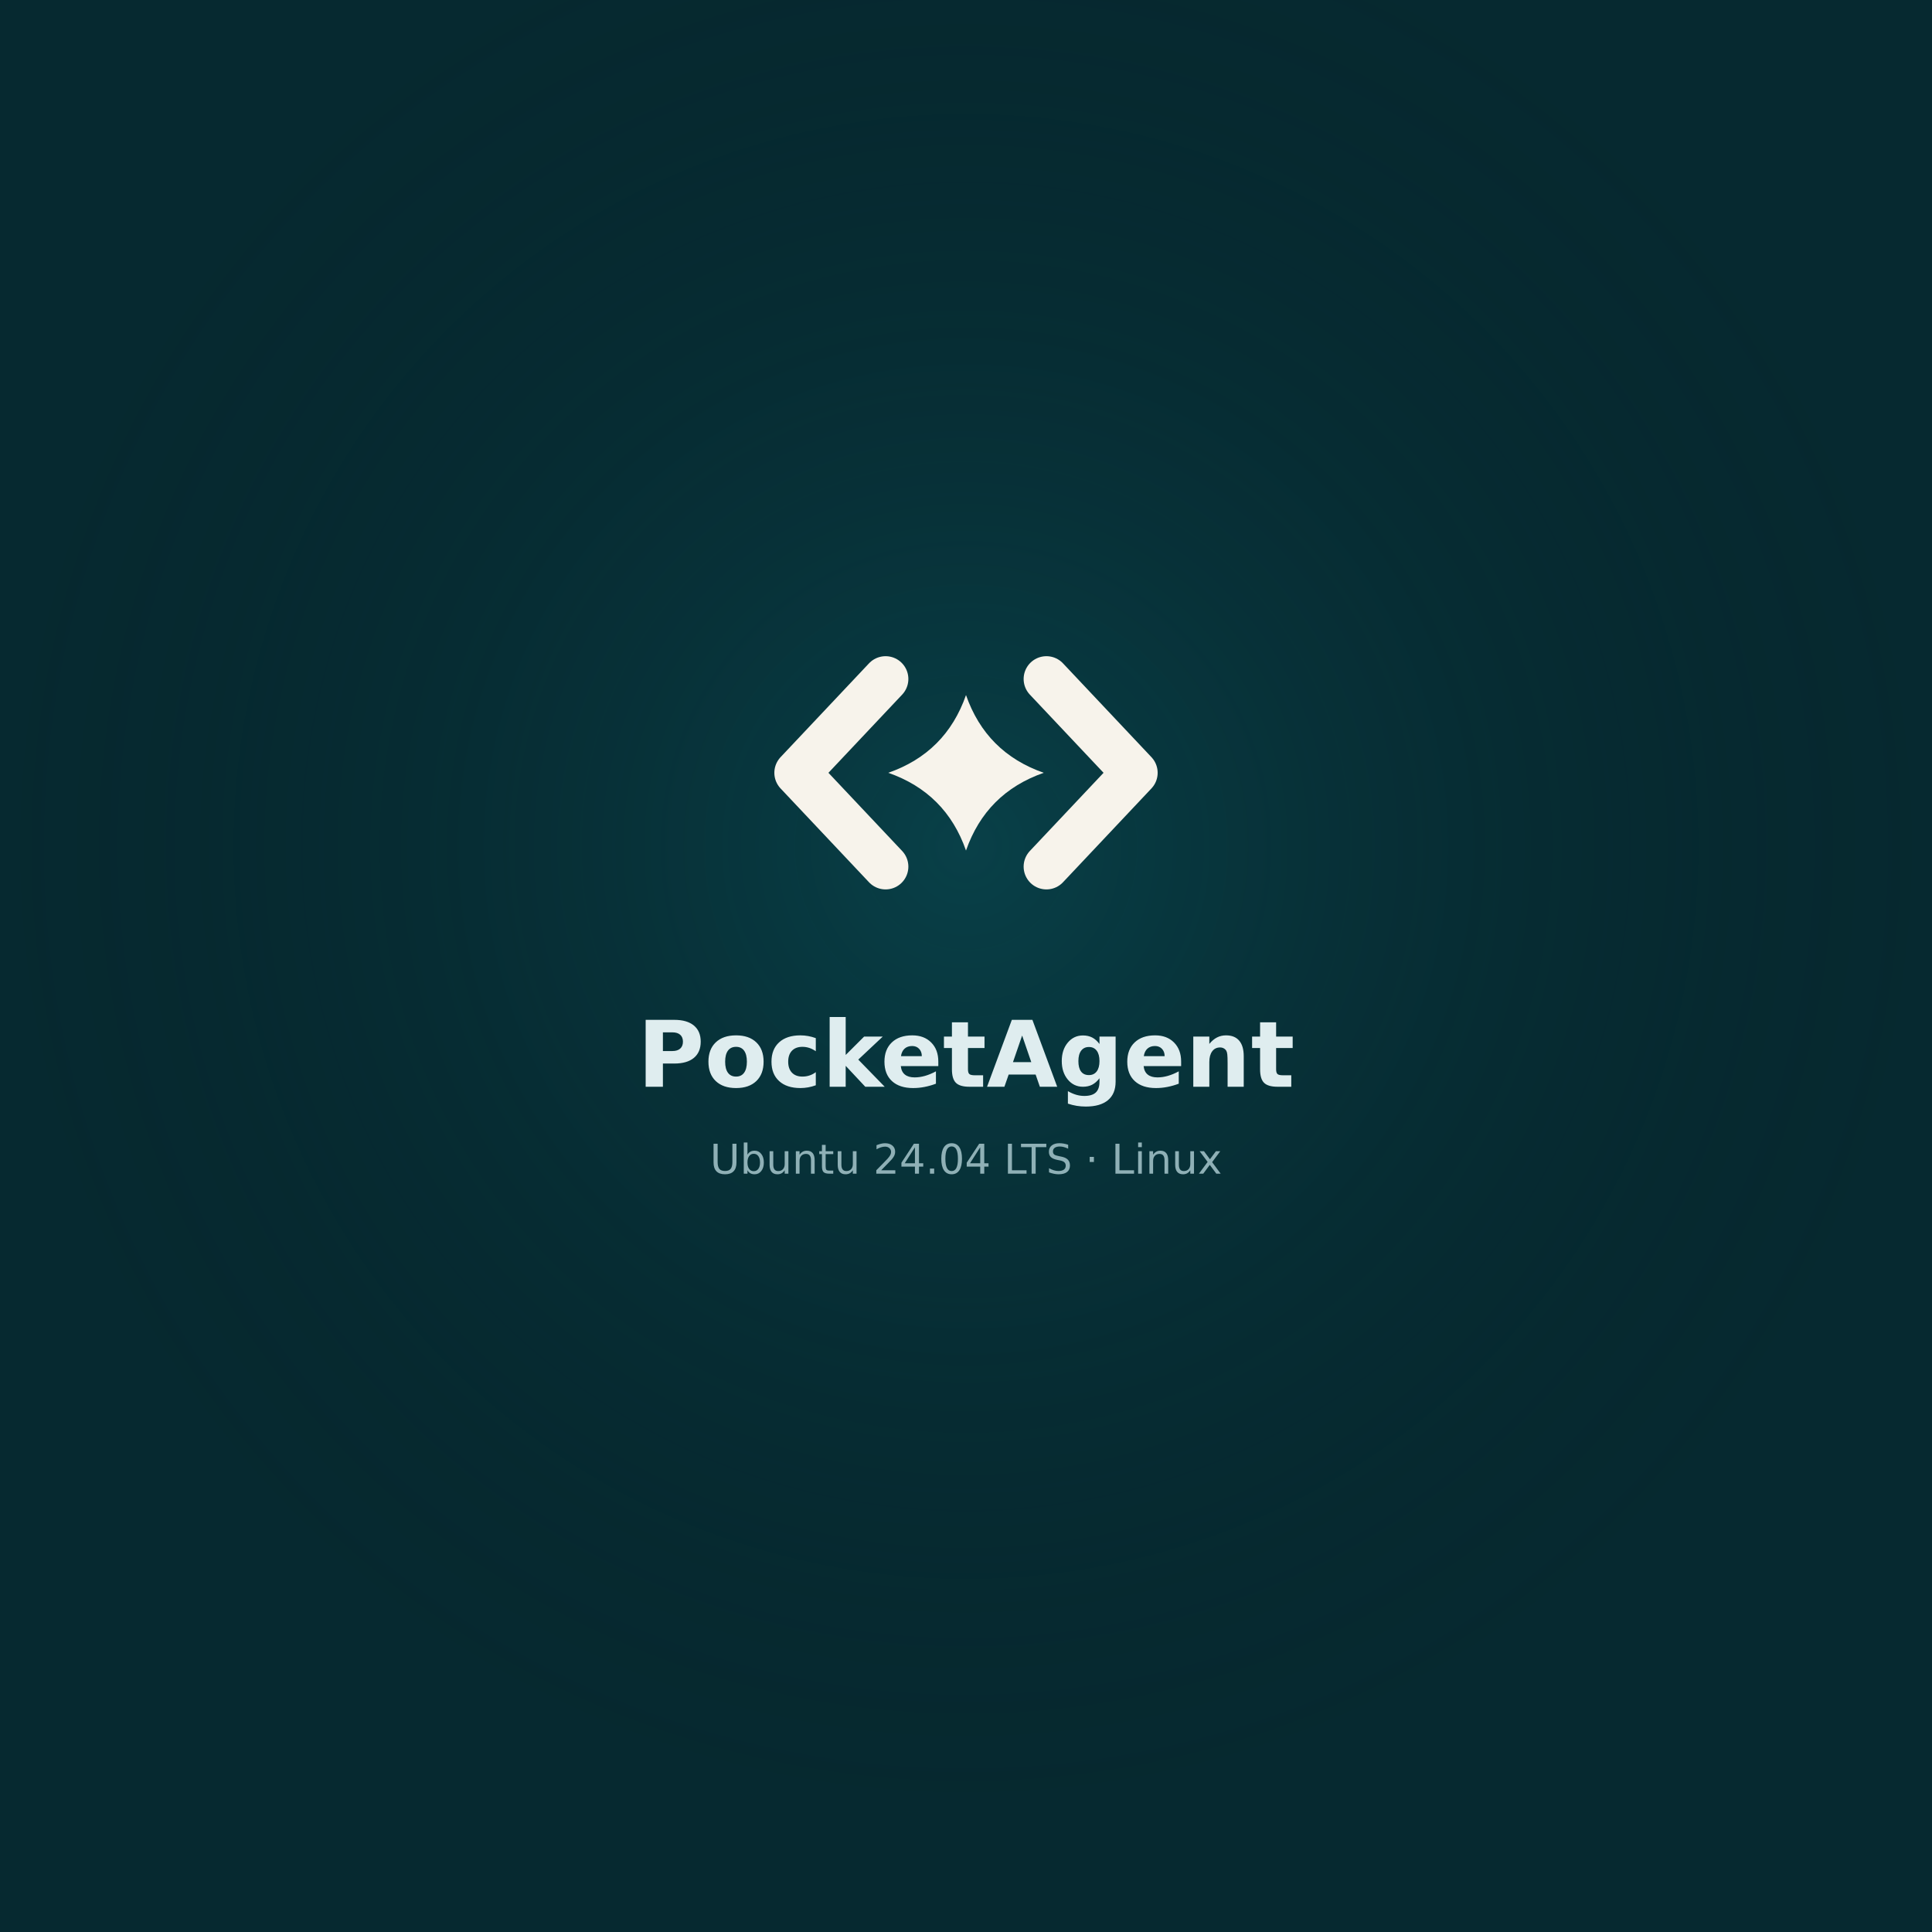
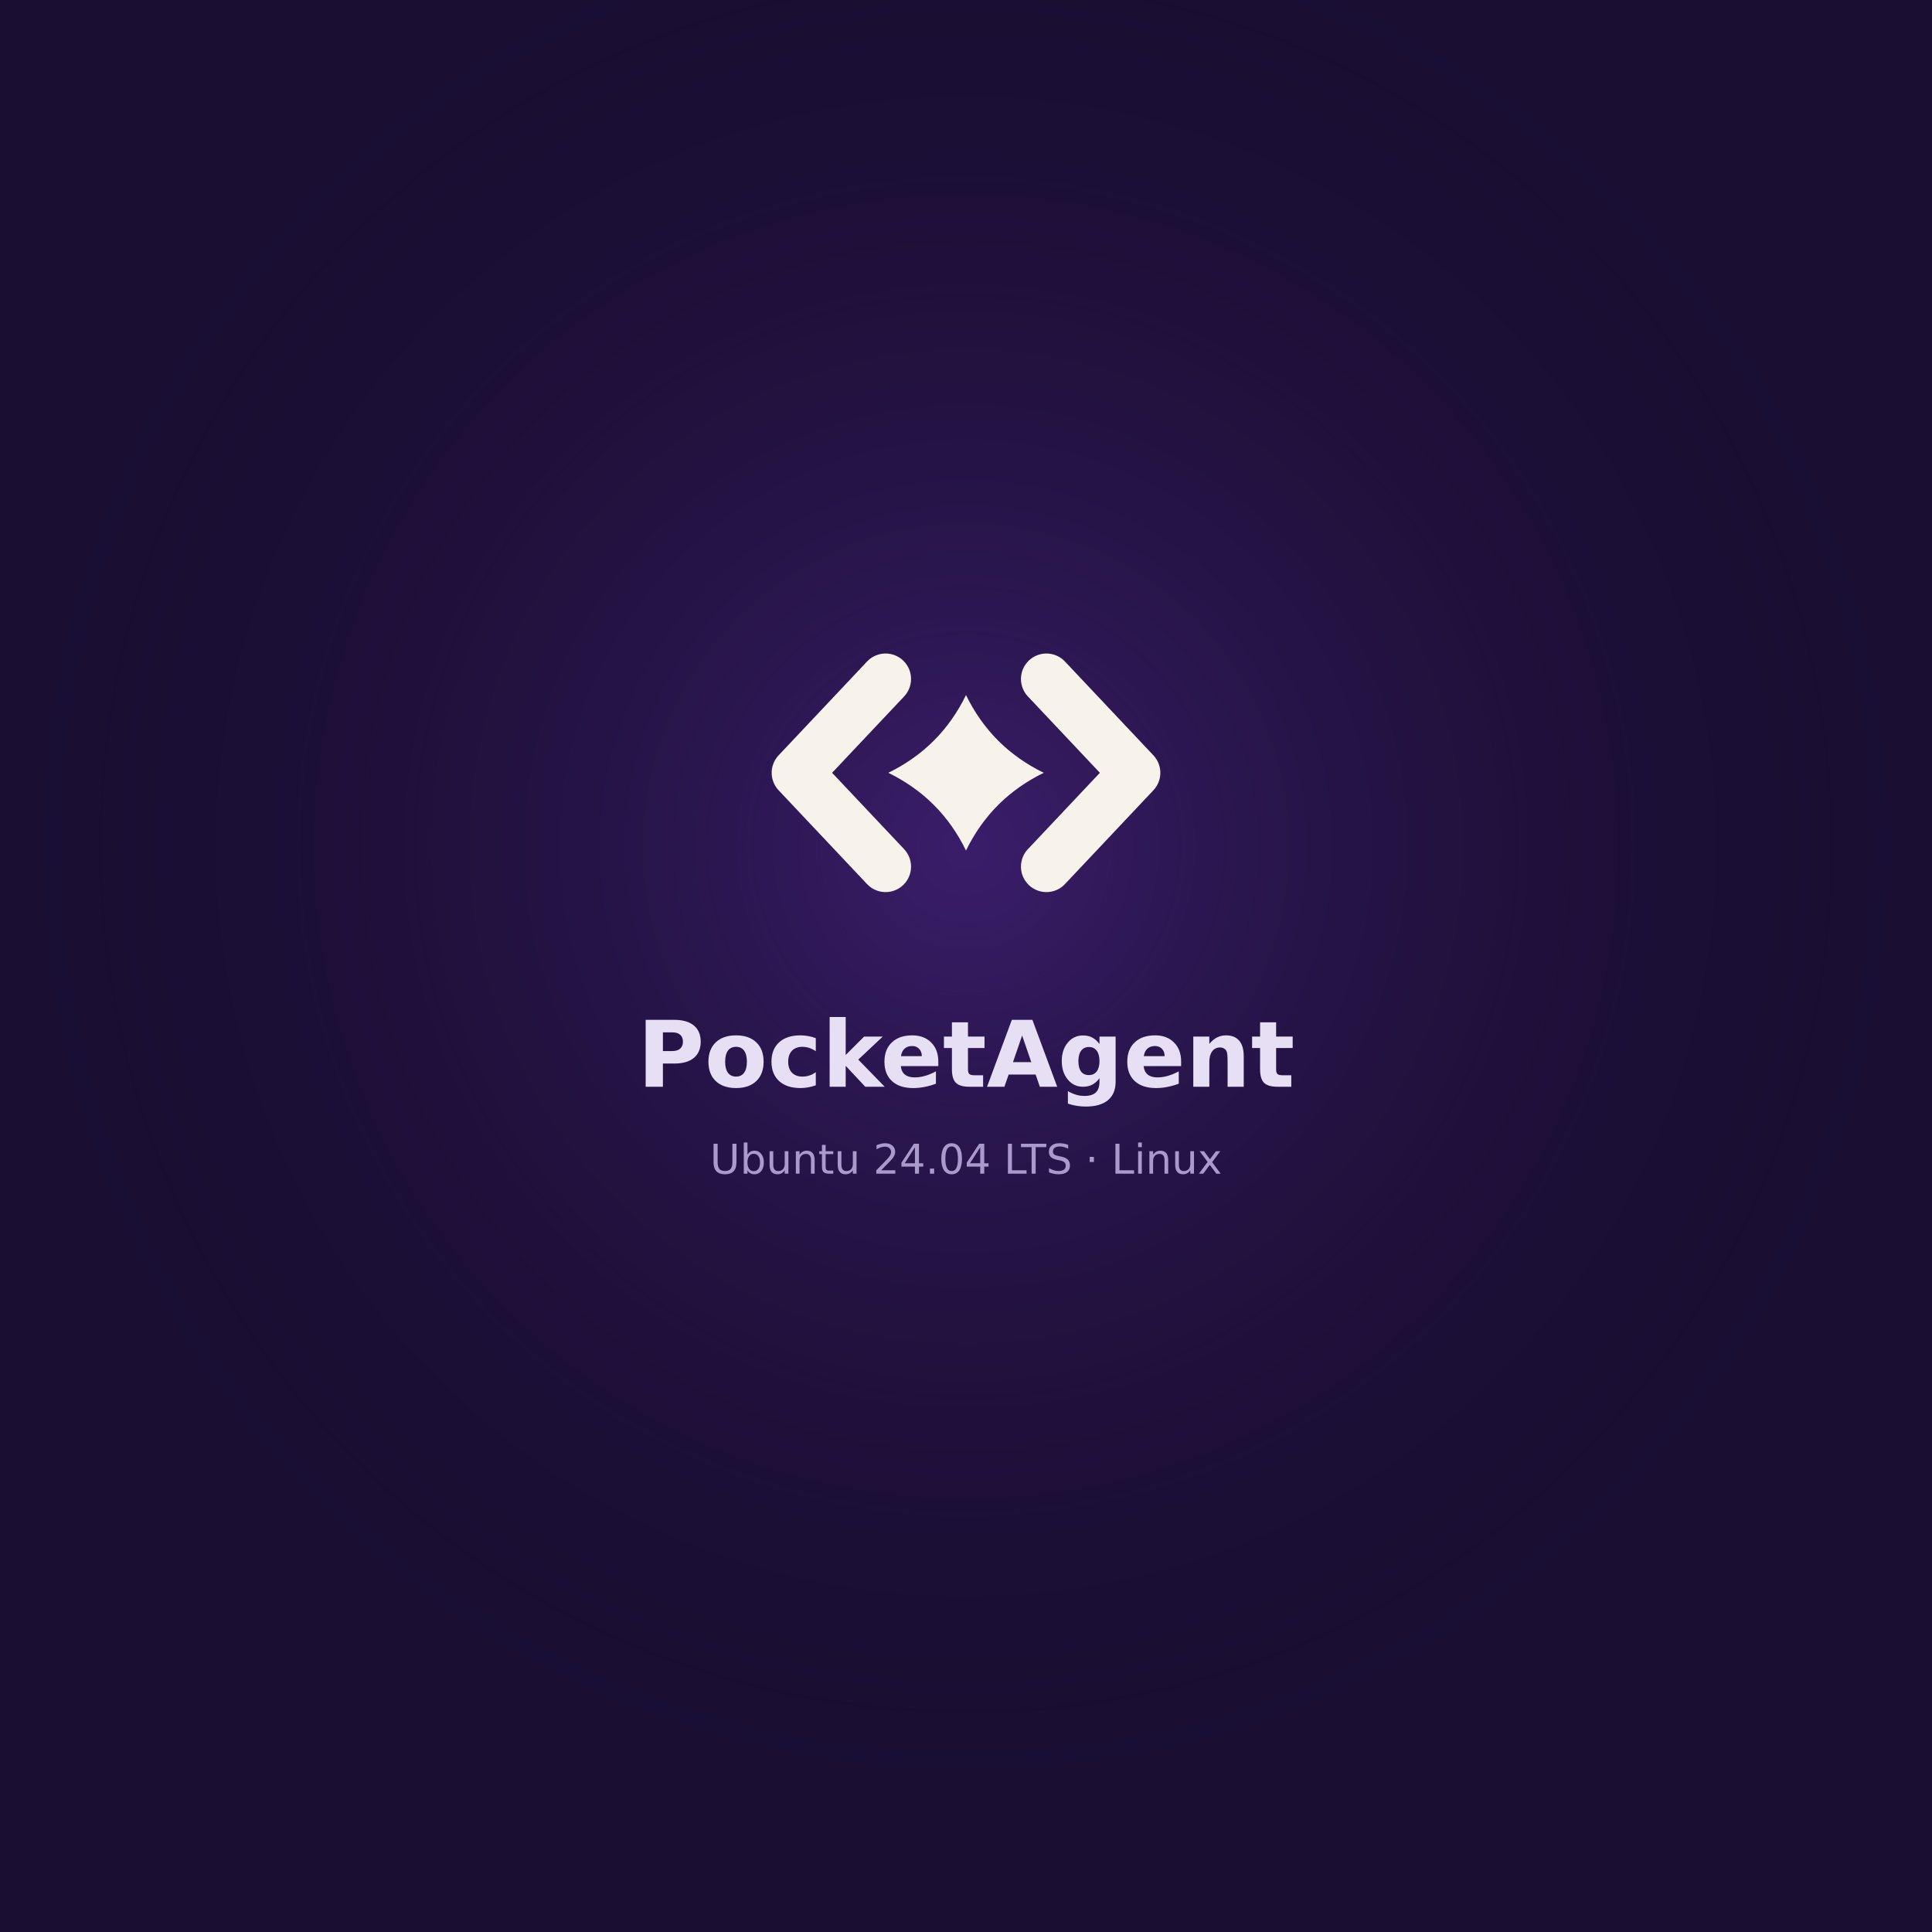
<svg xmlns="http://www.w3.org/2000/svg" width="1600" height="1600" viewBox="0 0 1600 1600">
  <defs>
    <radialGradient id="glow">
-       <stop offset="0" stop-color="#0E6E78" stop-opacity="0.34" />
-       <stop offset="1" stop-color="#031719" stop-opacity="0" />
+       <stop offset="0" stop-color="#7A3CD6" stop-opacity="0.34" />
+       <stop offset="1" stop-color="#0D0720" stop-opacity="0" />
    </radialGradient>
  </defs>
-   <rect width="1600" height="1600" fill="#062930" />
+   <rect width="1600" height="1600" fill="#1A0E33" />
  <circle cx="800" cy="700" r="820" fill="url(#glow)" />
  <g transform="translate(544 384)">
-     <g fill="none" stroke="#F7F3EB" stroke-width="37.74" stroke-linecap="round" stroke-linejoin="round">
+     <g fill="none" stroke="#F7F3EB" stroke-width="42.18" stroke-linecap="round" stroke-linejoin="round">
      <path d="M189.4 178.3 L116.15 256 L189.4 333.7" />
      <path d="M322.6 178.3 L395.85 256 L322.6 333.7" />
    </g>
-     <path d="M256 191.62 Q272.65 239.35 320.38 256 Q272.65 272.65 256 320.38 Q239.35 272.65 191.62 256 Q239.35 239.35 256 191.62 Z" fill="#F7F3EB" />
+     <path d="M256 191.62 Q277.09 234.91 320.38 256 Q277.09 277.09 256 320.38 Q234.91 277.09 191.62 256 Q234.91 234.91 256 191.62 Z" fill="#F7F3EB" />
  </g>
-   <text x="800" y="900" text-anchor="middle" font-family="DejaVu Sans,sans-serif" font-weight="bold" font-size="76" fill="#dfedef">PocketAgent</text>
-   <text x="800" y="972" text-anchor="middle" font-family="DejaVu Sans,sans-serif" font-size="34" fill="#8fb0b6">Ubuntu 24.04 LTS · Linux</text>
+   <text x="800" y="900" text-anchor="middle" font-family="DejaVu Sans,sans-serif" font-weight="bold" font-size="76" fill="#E7E0F4">PocketAgent</text>
+   <text x="800" y="972" text-anchor="middle" font-family="DejaVu Sans,sans-serif" font-size="34" fill="#A99ACB">Ubuntu 24.04 LTS · Linux</text>
</svg>
